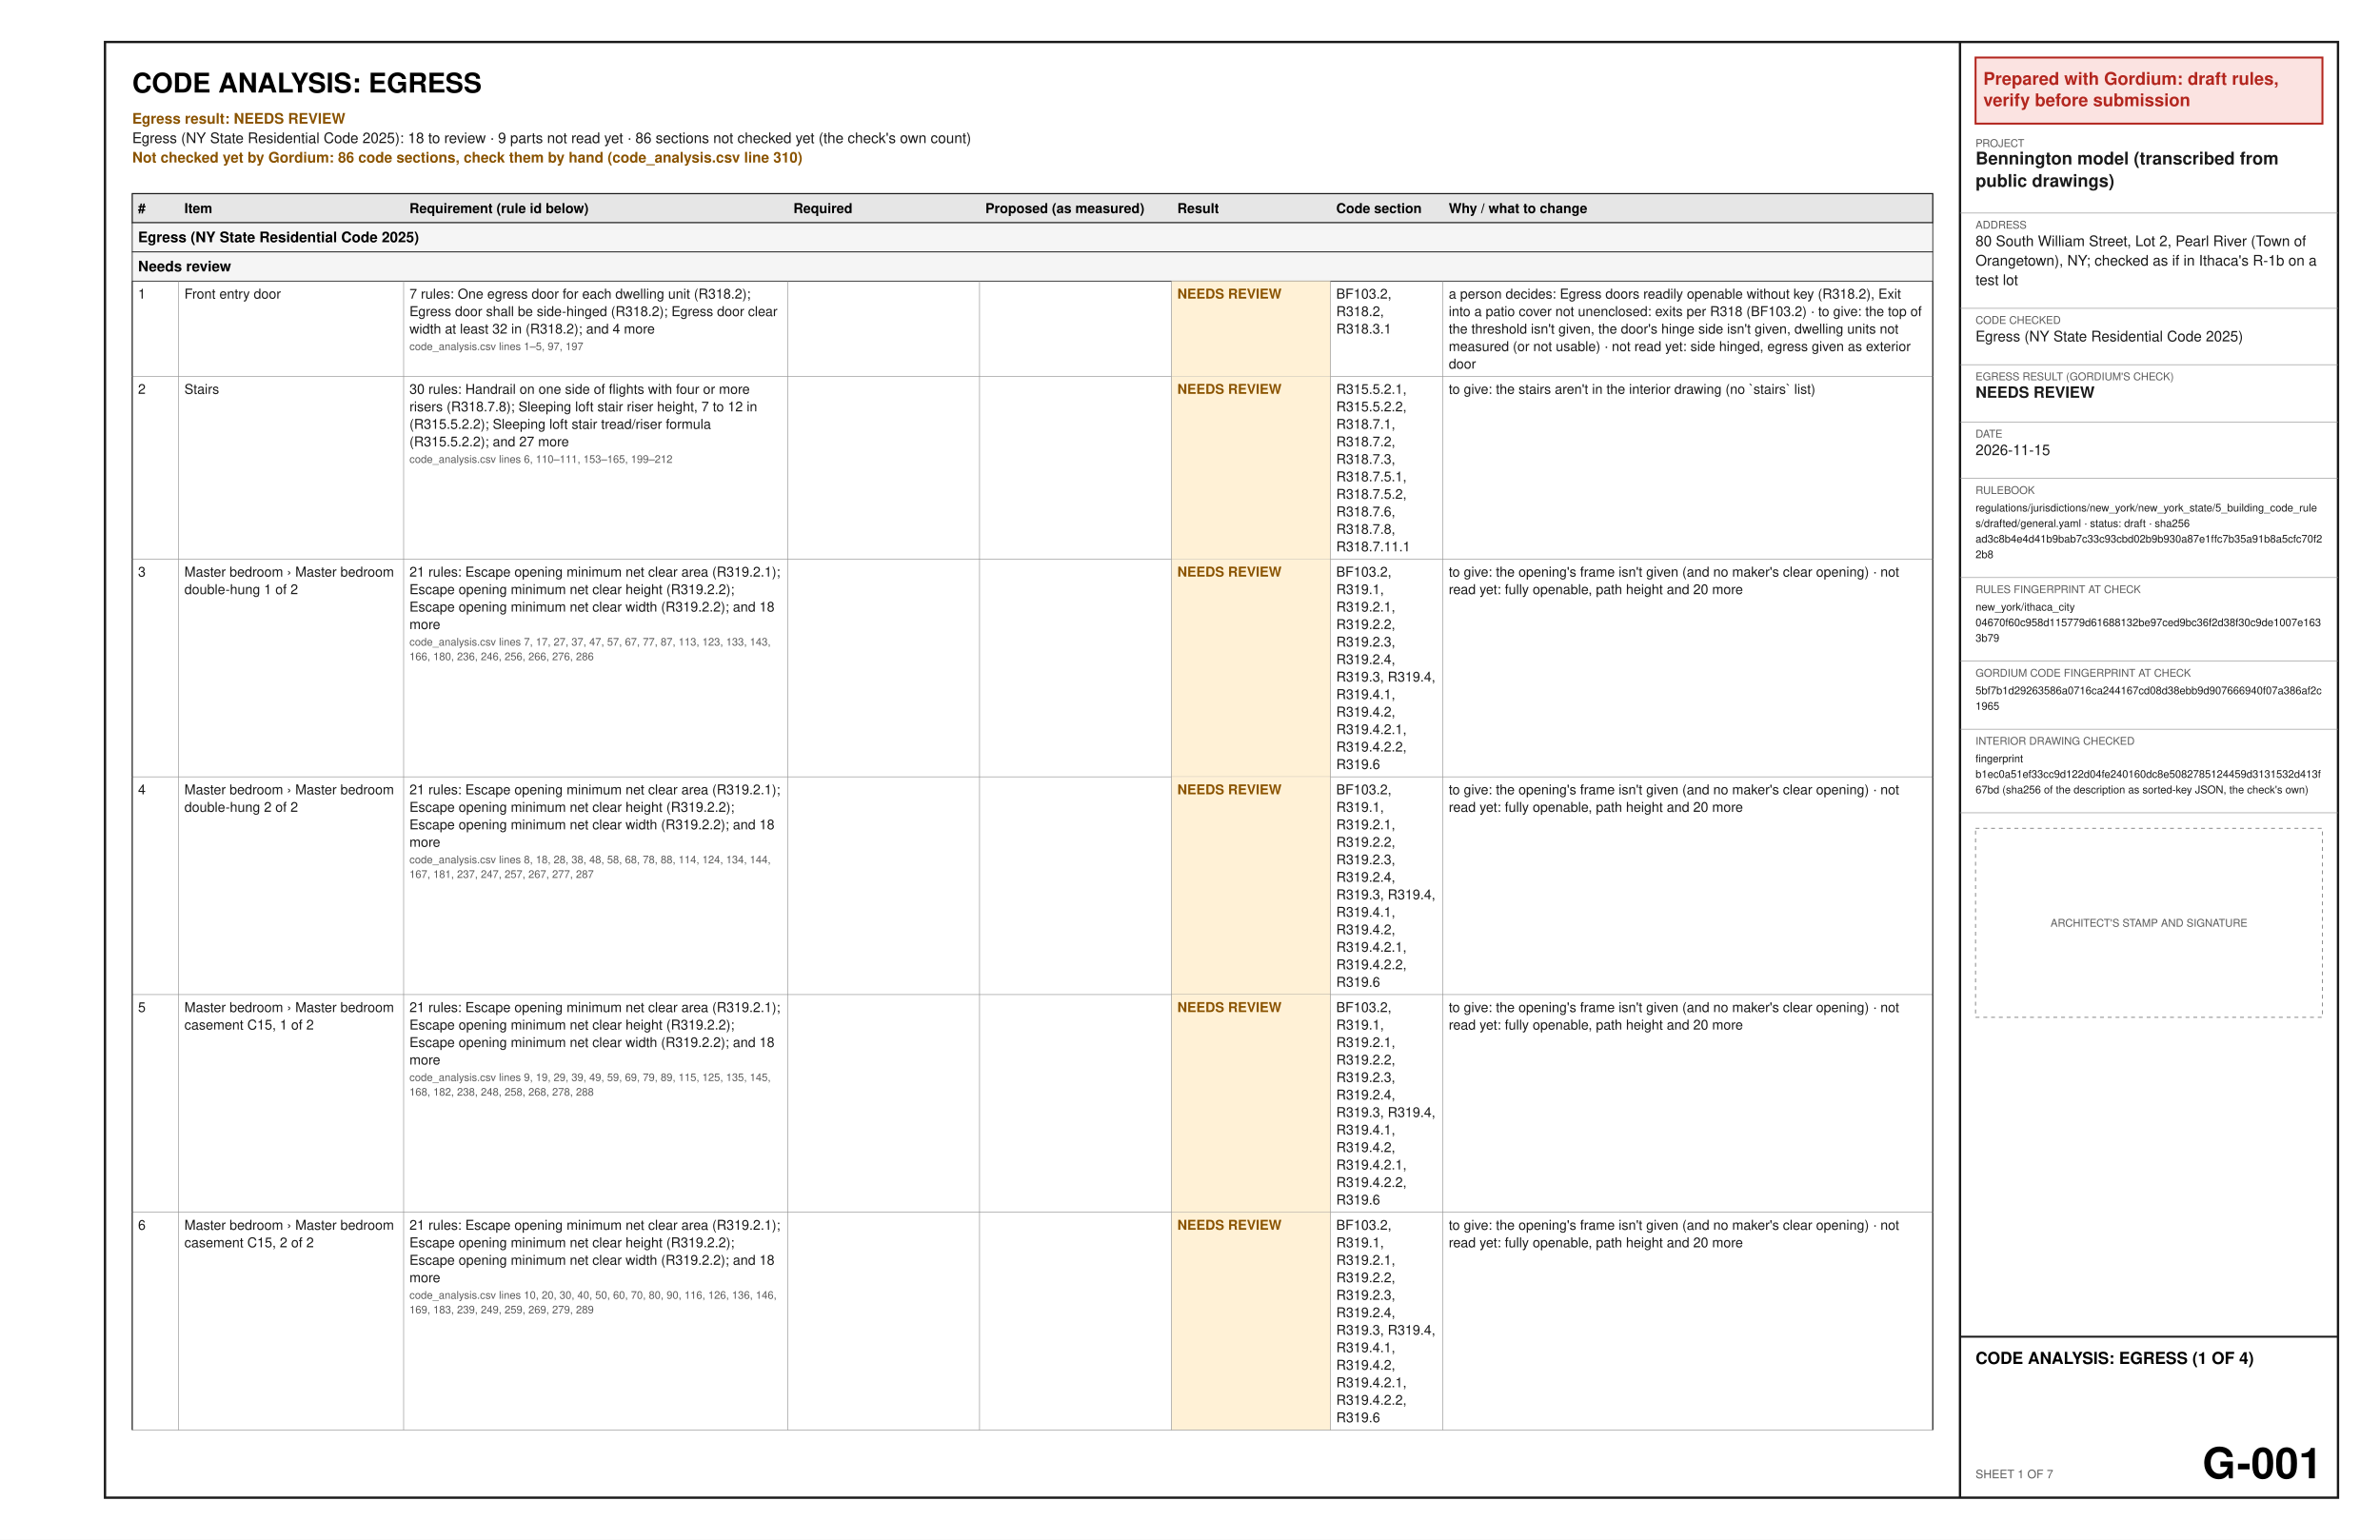
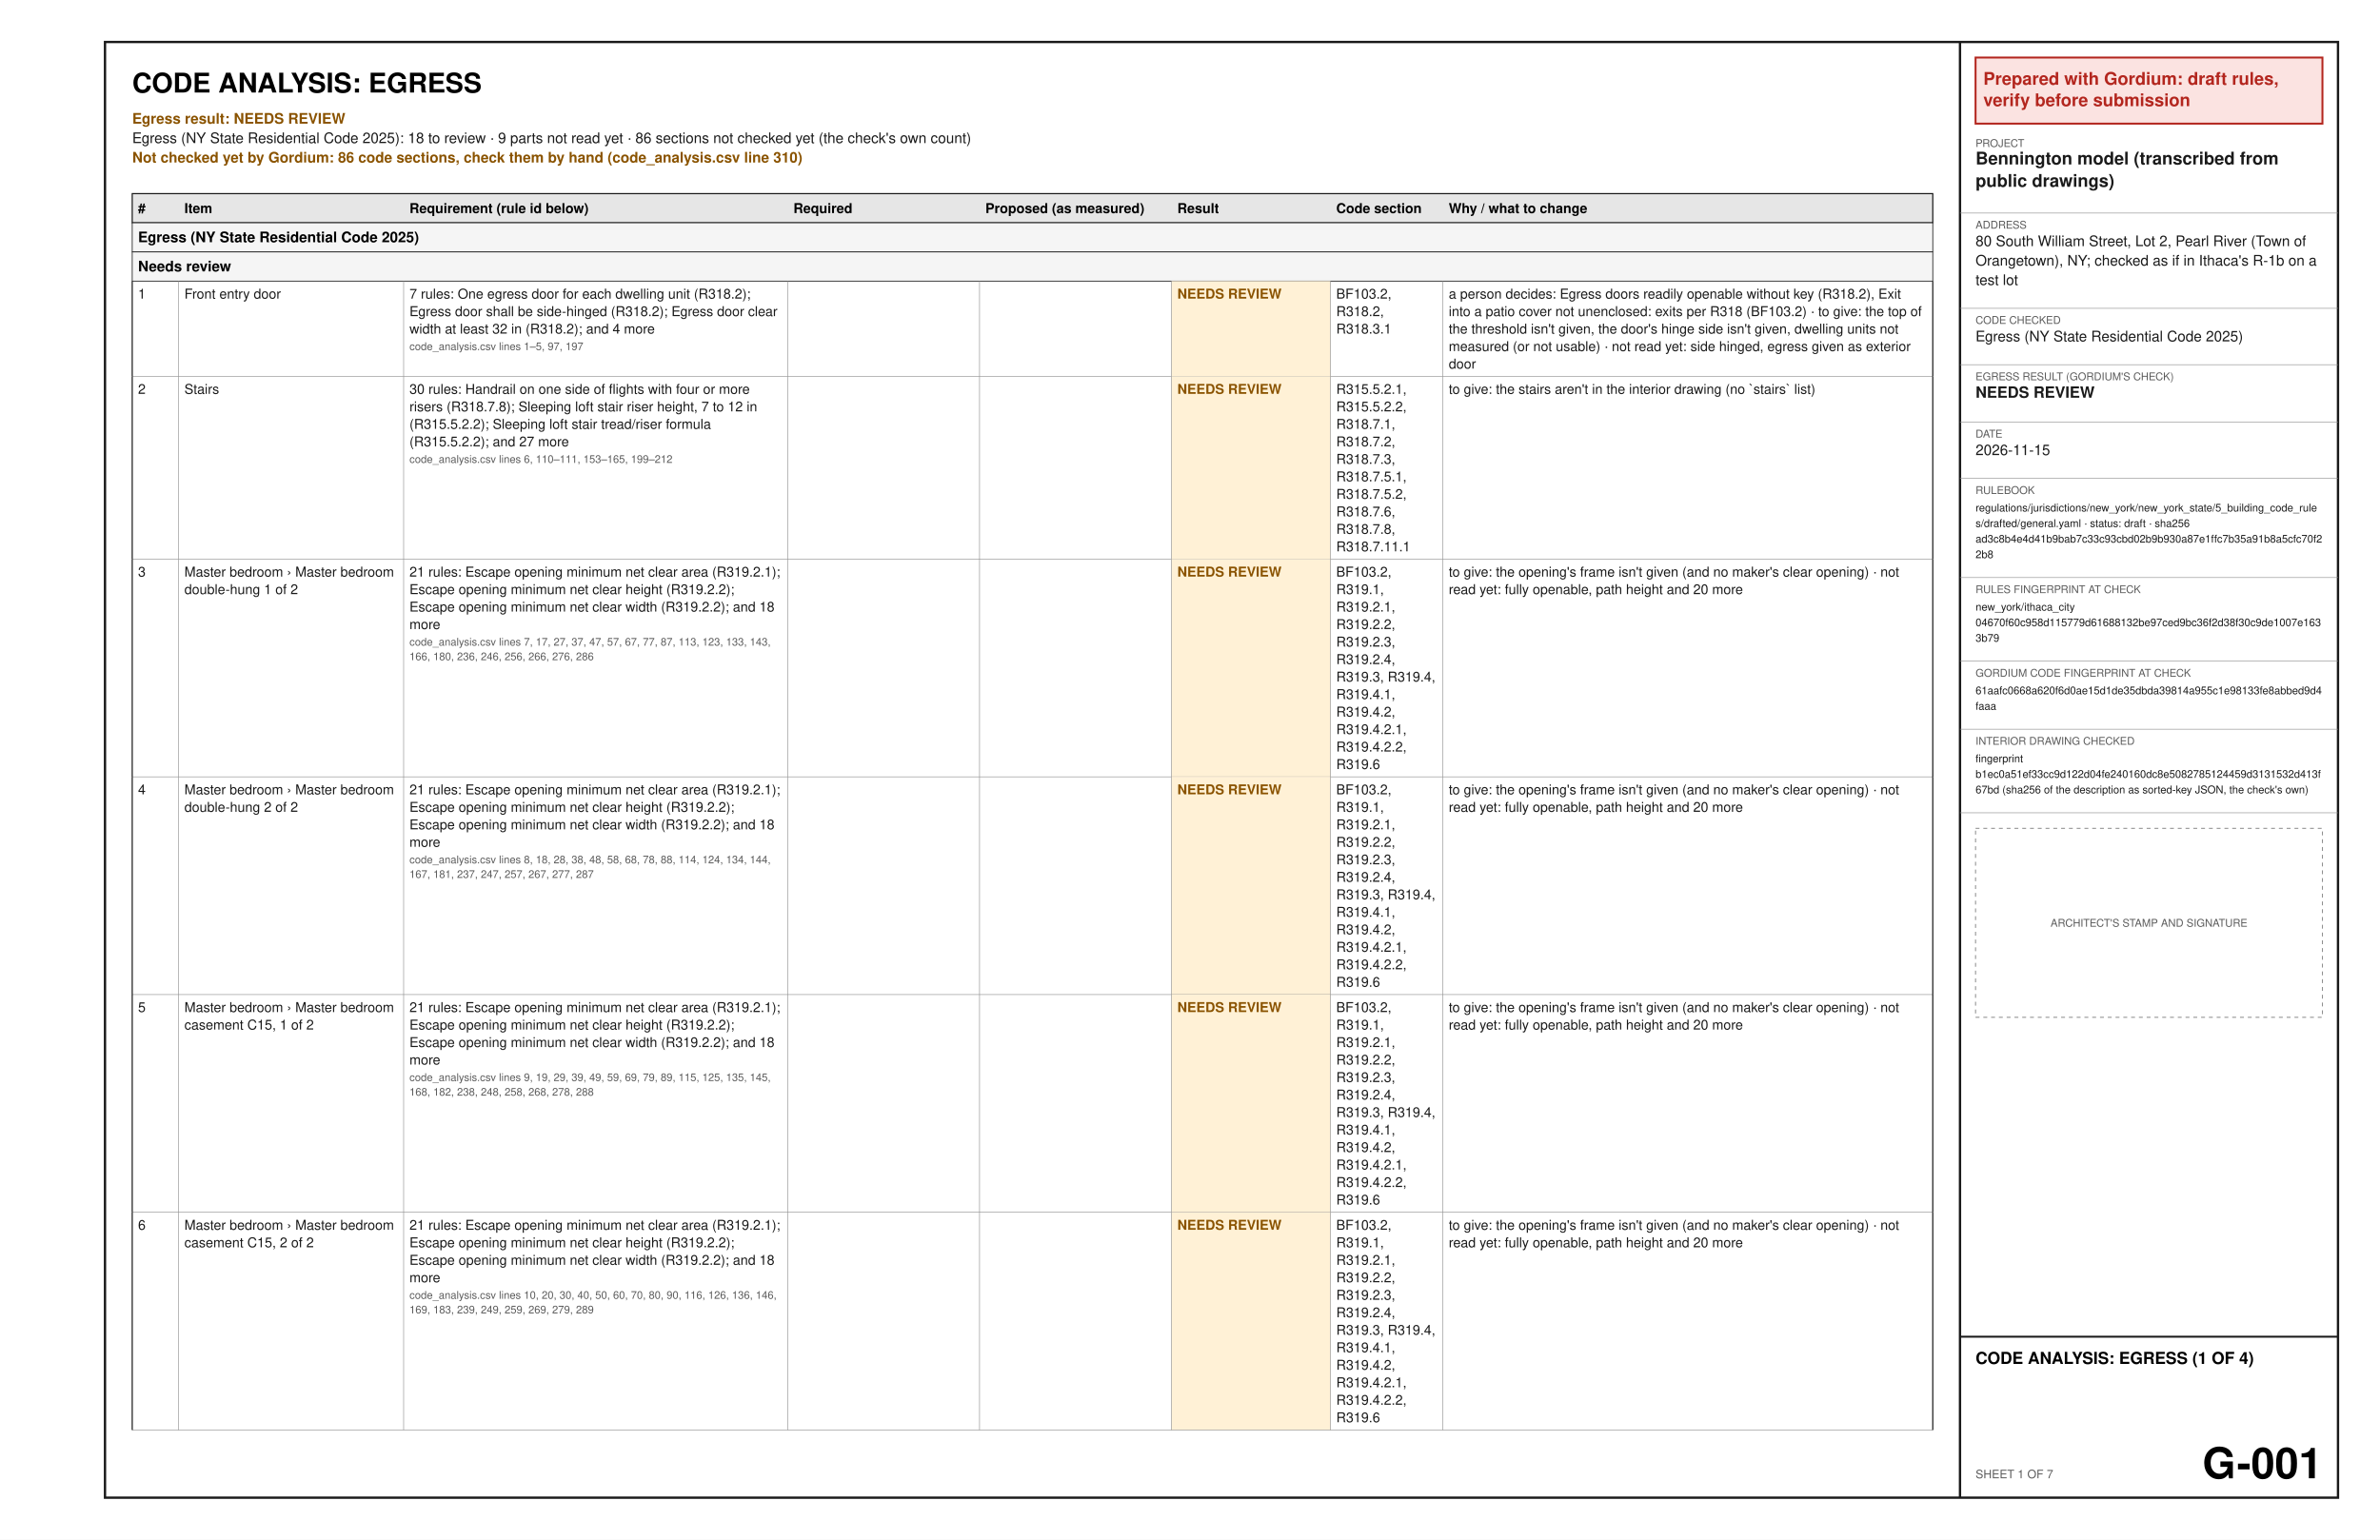
<svg xmlns="http://www.w3.org/2000/svg" width="17in" height="11in" viewBox="0 0 1224 792" font-family="Helvetica, Arial, sans-serif">
  <rect x="0" y="0" width="1224" height="792" fill="#ffffff" />
  <text x="68" y="47.6" font-size="14" font-weight="bold" text-anchor="start" fill="#000000" xml:space="preserve">CODE ANALYSIS: EGRESS</text>
  <text x="68" y="63.6" font-size="7.5" font-weight="bold" text-anchor="start" fill="#8a5300" xml:space="preserve">Egress result: NEEDS REVIEW</text>
  <text x="68" y="73.6" font-size="7.5" text-anchor="start" fill="#1a1a1a" xml:space="preserve">Egress (NY State Residential Code 2025): 18 to review · 9 parts not read yet · 86 sections not checked yet (the check's own count)</text>
  <text x="68" y="83.6" font-size="7.5" font-weight="bold" text-anchor="start" fill="#8a5300" xml:space="preserve">Not checked yet by Gordium: 86 code sections, check them by hand (code_analysis.csv line 310)</text>
  <polygon points="68,99.6 994,99.6 994,114.6 68,114.6" fill="#e6e6e6" stroke="#1a1a1a" stroke-width="0.6" />
  <text x="71" y="109.6" font-size="7" font-weight="bold" text-anchor="start" fill="#000000" xml:space="preserve">#</text>
  <text x="94.83" y="109.6" font-size="7" font-weight="bold" text-anchor="start" fill="#000000" xml:space="preserve">Item</text>
  <text x="210.58" y="109.6" font-size="7" font-weight="bold" text-anchor="start" fill="#000000" xml:space="preserve">Requirement (rule id below)</text>
  <text x="408.04" y="109.6" font-size="7" font-weight="bold" text-anchor="start" fill="#000000" xml:space="preserve">Required</text>
  <text x="506.76" y="109.6" font-size="7" font-weight="bold" text-anchor="start" fill="#000000" xml:space="preserve">Proposed (as measured)</text>
  <text x="605.49" y="109.6" font-size="7" font-weight="bold" text-anchor="start" fill="#000000" xml:space="preserve">Result</text>
  <text x="687.2" y="109.6" font-size="7" font-weight="bold" text-anchor="start" fill="#000000" xml:space="preserve">Code section</text>
  <text x="745.07" y="109.6" font-size="7" font-weight="bold" text-anchor="start" fill="#000000" xml:space="preserve">Why / what to change</text>
  <polygon points="68,114.6 994,114.6 994,129.6 68,129.6" fill="#f5f5f5" stroke="#1a1a1a" stroke-width="0.4" />
  <text x="71" y="124.6" font-size="7.5" font-weight="bold" text-anchor="start" fill="#000000" xml:space="preserve">Egress (NY State Residential Code 2025)</text>
  <polygon points="68,129.6 994,129.6 994,144.6 68,144.6" fill="#f5f5f5" stroke="#1a1a1a" stroke-width="0.4" />
  <text x="71" y="139.6" font-size="7.5" font-weight="bold" text-anchor="start" fill="#000000" xml:space="preserve">Needs review</text>
  <text x="71" y="153.6" font-size="7" text-anchor="start" fill="#1a1a1a" xml:space="preserve">1</text>
  <text x="94.83" y="153.6" font-size="7" text-anchor="start" fill="#1a1a1a" xml:space="preserve">Front entry door</text>
  <text x="210.58" y="153.6" font-size="7" text-anchor="start" fill="#1a1a1a" xml:space="preserve">7 rules: One egress door for each dwelling unit (R318.2);</text>
  <text x="210.58" y="162.6" font-size="7" text-anchor="start" fill="#1a1a1a" xml:space="preserve">Egress door shall be side-hinged (R318.2); Egress door clear</text>
  <text x="210.58" y="171.6" font-size="7" text-anchor="start" fill="#1a1a1a" xml:space="preserve">width at least 32 in (R318.2); and 4 more</text>
  <text x="210.58" y="180.1" font-size="5.5" text-anchor="start" fill="#5a5a5a" xml:space="preserve">code_analysis.csv lines 1–5, 97, 197</text>
  <text x="408.04" y="153.6" font-size="7" text-anchor="start" fill="#1a1a1a" xml:space="preserve" />
  <text x="506.76" y="153.6" font-size="7" text-anchor="start" fill="#1a1a1a" xml:space="preserve" />
  <polygon points="602.49,144.6 684.2,144.6 684.2,193.6 602.49,193.6" fill="#fff1d6" />
  <text x="605.49" y="153.6" font-size="7" font-weight="bold" text-anchor="start" fill="#8a5300" xml:space="preserve">NEEDS REVIEW</text>
  <text x="687.2" y="153.6" font-size="7" text-anchor="start" fill="#1a1a1a" xml:space="preserve">BF103.2,</text>
  <text x="687.2" y="162.6" font-size="7" text-anchor="start" fill="#1a1a1a" xml:space="preserve">R318.2,</text>
  <text x="687.2" y="171.6" font-size="7" text-anchor="start" fill="#1a1a1a" xml:space="preserve">R318.3.1</text>
  <text x="745.07" y="153.6" font-size="7" text-anchor="start" fill="#1a1a1a" xml:space="preserve">a person decides: Egress doors readily openable without key (R318.2), Exit</text>
  <text x="745.07" y="162.6" font-size="7" text-anchor="start" fill="#1a1a1a" xml:space="preserve">into a patio cover not unenclosed: exits per R318 (BF103.2) · to give: the top of</text>
  <text x="745.07" y="171.6" font-size="7" text-anchor="start" fill="#1a1a1a" xml:space="preserve">the threshold isn't given, the door's hinge side isn't given, dwelling units not</text>
  <text x="745.07" y="180.6" font-size="7" text-anchor="start" fill="#1a1a1a" xml:space="preserve">measured (or not usable) · not read yet: side hinged, egress given as exterior</text>
  <text x="745.07" y="189.6" font-size="7" text-anchor="start" fill="#1a1a1a" xml:space="preserve">door</text>
  <line x1="68" y1="193.6" x2="994" y2="193.6" stroke="#8c8c8c" stroke-width="0.3" />
  <line x1="91.83" y1="144.6" x2="91.83" y2="193.6" stroke="#8c8c8c" stroke-width="0.3" />
  <line x1="207.58" y1="144.6" x2="207.58" y2="193.6" stroke="#8c8c8c" stroke-width="0.3" />
  <line x1="405.04" y1="144.6" x2="405.04" y2="193.6" stroke="#8c8c8c" stroke-width="0.3" />
  <line x1="503.76" y1="144.6" x2="503.76" y2="193.6" stroke="#8c8c8c" stroke-width="0.3" />
  <line x1="602.49" y1="144.6" x2="602.49" y2="193.6" stroke="#8c8c8c" stroke-width="0.3" />
  <line x1="684.2" y1="144.6" x2="684.2" y2="193.6" stroke="#8c8c8c" stroke-width="0.3" />
  <line x1="742.07" y1="144.6" x2="742.07" y2="193.6" stroke="#8c8c8c" stroke-width="0.3" />
  <line x1="68" y1="144.6" x2="68" y2="193.6" stroke="#1a1a1a" stroke-width="0.6" />
  <line x1="994" y1="144.6" x2="994" y2="193.6" stroke="#1a1a1a" stroke-width="0.6" />
  <text x="71" y="202.6" font-size="7" text-anchor="start" fill="#1a1a1a" xml:space="preserve">2</text>
  <text x="94.83" y="202.6" font-size="7" text-anchor="start" fill="#1a1a1a" xml:space="preserve">Stairs</text>
  <text x="210.58" y="202.6" font-size="7" text-anchor="start" fill="#1a1a1a" xml:space="preserve">30 rules: Handrail on one side of flights with four or more</text>
  <text x="210.58" y="211.6" font-size="7" text-anchor="start" fill="#1a1a1a" xml:space="preserve">risers (R318.7.8); Sleeping loft stair riser height, 7 to 12 in</text>
  <text x="210.58" y="220.6" font-size="7" text-anchor="start" fill="#1a1a1a" xml:space="preserve">(R315.5.2.2); Sleeping loft stair tread/riser formula</text>
  <text x="210.58" y="229.6" font-size="7" text-anchor="start" fill="#1a1a1a" xml:space="preserve">(R315.5.2.2); and 27 more</text>
  <text x="210.58" y="238.1" font-size="5.5" text-anchor="start" fill="#5a5a5a" xml:space="preserve">code_analysis.csv lines 6, 110–111, 153–165, 199–212</text>
  <text x="408.04" y="202.6" font-size="7" text-anchor="start" fill="#1a1a1a" xml:space="preserve" />
  <text x="506.76" y="202.6" font-size="7" text-anchor="start" fill="#1a1a1a" xml:space="preserve" />
  <polygon points="602.49,193.6 684.2,193.6 684.2,287.6 602.49,287.6" fill="#fff1d6" />
  <text x="605.49" y="202.6" font-size="7" font-weight="bold" text-anchor="start" fill="#8a5300" xml:space="preserve">NEEDS REVIEW</text>
  <text x="687.2" y="202.6" font-size="7" text-anchor="start" fill="#1a1a1a" xml:space="preserve">R315.5.2.1,</text>
  <text x="687.2" y="211.6" font-size="7" text-anchor="start" fill="#1a1a1a" xml:space="preserve">R315.5.2.2,</text>
  <text x="687.2" y="220.6" font-size="7" text-anchor="start" fill="#1a1a1a" xml:space="preserve">R318.7.1,</text>
  <text x="687.2" y="229.6" font-size="7" text-anchor="start" fill="#1a1a1a" xml:space="preserve">R318.7.2,</text>
  <text x="687.2" y="238.6" font-size="7" text-anchor="start" fill="#1a1a1a" xml:space="preserve">R318.7.3,</text>
  <text x="687.2" y="247.6" font-size="7" text-anchor="start" fill="#1a1a1a" xml:space="preserve">R318.7.5.1,</text>
  <text x="687.2" y="256.6" font-size="7" text-anchor="start" fill="#1a1a1a" xml:space="preserve">R318.7.5.2,</text>
  <text x="687.2" y="265.6" font-size="7" text-anchor="start" fill="#1a1a1a" xml:space="preserve">R318.7.6,</text>
  <text x="687.2" y="274.6" font-size="7" text-anchor="start" fill="#1a1a1a" xml:space="preserve">R318.7.8,</text>
  <text x="687.2" y="283.6" font-size="7" text-anchor="start" fill="#1a1a1a" xml:space="preserve">R318.7.11.1</text>
  <text x="745.07" y="202.6" font-size="7" text-anchor="start" fill="#1a1a1a" xml:space="preserve">to give: the stairs aren't in the interior drawing (no `stairs` list)</text>
  <line x1="68" y1="287.6" x2="994" y2="287.6" stroke="#8c8c8c" stroke-width="0.3" />
  <line x1="91.83" y1="193.6" x2="91.83" y2="287.6" stroke="#8c8c8c" stroke-width="0.3" />
  <line x1="207.58" y1="193.6" x2="207.58" y2="287.6" stroke="#8c8c8c" stroke-width="0.3" />
  <line x1="405.04" y1="193.6" x2="405.04" y2="287.6" stroke="#8c8c8c" stroke-width="0.3" />
  <line x1="503.76" y1="193.6" x2="503.76" y2="287.6" stroke="#8c8c8c" stroke-width="0.3" />
  <line x1="602.49" y1="193.6" x2="602.49" y2="287.6" stroke="#8c8c8c" stroke-width="0.3" />
  <line x1="684.2" y1="193.6" x2="684.2" y2="287.6" stroke="#8c8c8c" stroke-width="0.3" />
  <line x1="742.07" y1="193.6" x2="742.07" y2="287.6" stroke="#8c8c8c" stroke-width="0.3" />
  <line x1="68" y1="193.6" x2="68" y2="287.6" stroke="#1a1a1a" stroke-width="0.6" />
  <line x1="994" y1="193.6" x2="994" y2="287.6" stroke="#1a1a1a" stroke-width="0.6" />
  <text x="71" y="296.6" font-size="7" text-anchor="start" fill="#1a1a1a" xml:space="preserve">3</text>
  <text x="94.83" y="296.6" font-size="7" text-anchor="start" fill="#1a1a1a" xml:space="preserve">Master bedroom › Master bedroom</text>
  <text x="94.83" y="305.6" font-size="7" text-anchor="start" fill="#1a1a1a" xml:space="preserve">double-hung 1 of 2</text>
  <text x="210.58" y="296.6" font-size="7" text-anchor="start" fill="#1a1a1a" xml:space="preserve">21 rules: Escape opening minimum net clear area (R319.2.1);</text>
  <text x="210.58" y="305.6" font-size="7" text-anchor="start" fill="#1a1a1a" xml:space="preserve">Escape opening minimum net clear height (R319.2.2);</text>
  <text x="210.58" y="314.6" font-size="7" text-anchor="start" fill="#1a1a1a" xml:space="preserve">Escape opening minimum net clear width (R319.2.2); and 18</text>
  <text x="210.58" y="323.6" font-size="7" text-anchor="start" fill="#1a1a1a" xml:space="preserve">more</text>
  <text x="210.58" y="332.1" font-size="5.5" text-anchor="start" fill="#5a5a5a" xml:space="preserve">code_analysis.csv lines 7, 17, 27, 37, 47, 57, 67, 77, 87, 113, 123, 133, 143,</text>
  <text x="210.58" y="339.6" font-size="5.5" text-anchor="start" fill="#5a5a5a" xml:space="preserve">166, 180, 236, 246, 256, 266, 276, 286</text>
  <text x="408.04" y="296.6" font-size="7" text-anchor="start" fill="#1a1a1a" xml:space="preserve" />
  <text x="506.76" y="296.6" font-size="7" text-anchor="start" fill="#1a1a1a" xml:space="preserve" />
  <polygon points="602.49,287.6 684.2,287.6 684.2,399.6 602.49,399.6" fill="#fff1d6" />
  <text x="605.49" y="296.6" font-size="7" font-weight="bold" text-anchor="start" fill="#8a5300" xml:space="preserve">NEEDS REVIEW</text>
  <text x="687.2" y="296.6" font-size="7" text-anchor="start" fill="#1a1a1a" xml:space="preserve">BF103.2,</text>
  <text x="687.2" y="305.6" font-size="7" text-anchor="start" fill="#1a1a1a" xml:space="preserve">R319.1,</text>
  <text x="687.2" y="314.6" font-size="7" text-anchor="start" fill="#1a1a1a" xml:space="preserve">R319.2.1,</text>
  <text x="687.2" y="323.6" font-size="7" text-anchor="start" fill="#1a1a1a" xml:space="preserve">R319.2.2,</text>
  <text x="687.2" y="332.6" font-size="7" text-anchor="start" fill="#1a1a1a" xml:space="preserve">R319.2.3,</text>
  <text x="687.2" y="341.6" font-size="7" text-anchor="start" fill="#1a1a1a" xml:space="preserve">R319.2.4,</text>
  <text x="687.2" y="350.6" font-size="7" text-anchor="start" fill="#1a1a1a" xml:space="preserve">R319.3, R319.4,</text>
  <text x="687.2" y="359.6" font-size="7" text-anchor="start" fill="#1a1a1a" xml:space="preserve">R319.4.1,</text>
  <text x="687.2" y="368.6" font-size="7" text-anchor="start" fill="#1a1a1a" xml:space="preserve">R319.4.2,</text>
  <text x="687.2" y="377.6" font-size="7" text-anchor="start" fill="#1a1a1a" xml:space="preserve">R319.4.2.1,</text>
  <text x="687.2" y="386.6" font-size="7" text-anchor="start" fill="#1a1a1a" xml:space="preserve">R319.4.2.2,</text>
  <text x="687.2" y="395.6" font-size="7" text-anchor="start" fill="#1a1a1a" xml:space="preserve">R319.6</text>
  <text x="745.07" y="296.6" font-size="7" text-anchor="start" fill="#1a1a1a" xml:space="preserve">to give: the opening's frame isn't given (and no maker's clear opening) · not</text>
  <text x="745.07" y="305.6" font-size="7" text-anchor="start" fill="#1a1a1a" xml:space="preserve">read yet: fully openable, path height and 20 more</text>
  <line x1="68" y1="399.6" x2="994" y2="399.6" stroke="#8c8c8c" stroke-width="0.3" />
  <line x1="91.83" y1="287.6" x2="91.83" y2="399.6" stroke="#8c8c8c" stroke-width="0.3" />
  <line x1="207.58" y1="287.6" x2="207.58" y2="399.6" stroke="#8c8c8c" stroke-width="0.3" />
  <line x1="405.04" y1="287.6" x2="405.04" y2="399.6" stroke="#8c8c8c" stroke-width="0.3" />
  <line x1="503.76" y1="287.6" x2="503.76" y2="399.6" stroke="#8c8c8c" stroke-width="0.3" />
  <line x1="602.49" y1="287.6" x2="602.49" y2="399.6" stroke="#8c8c8c" stroke-width="0.3" />
  <line x1="684.2" y1="287.6" x2="684.2" y2="399.6" stroke="#8c8c8c" stroke-width="0.3" />
  <line x1="742.07" y1="287.6" x2="742.07" y2="399.6" stroke="#8c8c8c" stroke-width="0.3" />
  <line x1="68" y1="287.6" x2="68" y2="399.6" stroke="#1a1a1a" stroke-width="0.6" />
  <line x1="994" y1="287.6" x2="994" y2="399.6" stroke="#1a1a1a" stroke-width="0.6" />
  <text x="71" y="408.6" font-size="7" text-anchor="start" fill="#1a1a1a" xml:space="preserve">4</text>
  <text x="94.83" y="408.6" font-size="7" text-anchor="start" fill="#1a1a1a" xml:space="preserve">Master bedroom › Master bedroom</text>
  <text x="94.83" y="417.6" font-size="7" text-anchor="start" fill="#1a1a1a" xml:space="preserve">double-hung 2 of 2</text>
  <text x="210.58" y="408.6" font-size="7" text-anchor="start" fill="#1a1a1a" xml:space="preserve">21 rules: Escape opening minimum net clear area (R319.2.1);</text>
  <text x="210.58" y="417.6" font-size="7" text-anchor="start" fill="#1a1a1a" xml:space="preserve">Escape opening minimum net clear height (R319.2.2);</text>
  <text x="210.58" y="426.6" font-size="7" text-anchor="start" fill="#1a1a1a" xml:space="preserve">Escape opening minimum net clear width (R319.2.2); and 18</text>
  <text x="210.58" y="435.6" font-size="7" text-anchor="start" fill="#1a1a1a" xml:space="preserve">more</text>
  <text x="210.58" y="444.1" font-size="5.5" text-anchor="start" fill="#5a5a5a" xml:space="preserve">code_analysis.csv lines 8, 18, 28, 38, 48, 58, 68, 78, 88, 114, 124, 134, 144,</text>
  <text x="210.58" y="451.6" font-size="5.5" text-anchor="start" fill="#5a5a5a" xml:space="preserve">167, 181, 237, 247, 257, 267, 277, 287</text>
  <text x="408.04" y="408.6" font-size="7" text-anchor="start" fill="#1a1a1a" xml:space="preserve" />
  <text x="506.76" y="408.6" font-size="7" text-anchor="start" fill="#1a1a1a" xml:space="preserve" />
  <polygon points="602.49,399.6 684.2,399.6 684.2,511.6 602.49,511.6" fill="#fff1d6" />
  <text x="605.49" y="408.6" font-size="7" font-weight="bold" text-anchor="start" fill="#8a5300" xml:space="preserve">NEEDS REVIEW</text>
  <text x="687.2" y="408.6" font-size="7" text-anchor="start" fill="#1a1a1a" xml:space="preserve">BF103.2,</text>
  <text x="687.2" y="417.6" font-size="7" text-anchor="start" fill="#1a1a1a" xml:space="preserve">R319.1,</text>
  <text x="687.2" y="426.6" font-size="7" text-anchor="start" fill="#1a1a1a" xml:space="preserve">R319.2.1,</text>
  <text x="687.2" y="435.6" font-size="7" text-anchor="start" fill="#1a1a1a" xml:space="preserve">R319.2.2,</text>
  <text x="687.2" y="444.6" font-size="7" text-anchor="start" fill="#1a1a1a" xml:space="preserve">R319.2.3,</text>
  <text x="687.2" y="453.6" font-size="7" text-anchor="start" fill="#1a1a1a" xml:space="preserve">R319.2.4,</text>
  <text x="687.2" y="462.6" font-size="7" text-anchor="start" fill="#1a1a1a" xml:space="preserve">R319.3, R319.4,</text>
  <text x="687.2" y="471.6" font-size="7" text-anchor="start" fill="#1a1a1a" xml:space="preserve">R319.4.1,</text>
  <text x="687.2" y="480.6" font-size="7" text-anchor="start" fill="#1a1a1a" xml:space="preserve">R319.4.2,</text>
  <text x="687.2" y="489.6" font-size="7" text-anchor="start" fill="#1a1a1a" xml:space="preserve">R319.4.2.1,</text>
  <text x="687.2" y="498.6" font-size="7" text-anchor="start" fill="#1a1a1a" xml:space="preserve">R319.4.2.2,</text>
  <text x="687.2" y="507.6" font-size="7" text-anchor="start" fill="#1a1a1a" xml:space="preserve">R319.6</text>
  <text x="745.07" y="408.6" font-size="7" text-anchor="start" fill="#1a1a1a" xml:space="preserve">to give: the opening's frame isn't given (and no maker's clear opening) · not</text>
  <text x="745.07" y="417.6" font-size="7" text-anchor="start" fill="#1a1a1a" xml:space="preserve">read yet: fully openable, path height and 20 more</text>
  <line x1="68" y1="511.6" x2="994" y2="511.6" stroke="#8c8c8c" stroke-width="0.3" />
  <line x1="91.83" y1="399.6" x2="91.83" y2="511.6" stroke="#8c8c8c" stroke-width="0.3" />
  <line x1="207.58" y1="399.6" x2="207.58" y2="511.6" stroke="#8c8c8c" stroke-width="0.3" />
  <line x1="405.04" y1="399.6" x2="405.04" y2="511.6" stroke="#8c8c8c" stroke-width="0.3" />
  <line x1="503.76" y1="399.6" x2="503.76" y2="511.6" stroke="#8c8c8c" stroke-width="0.3" />
  <line x1="602.49" y1="399.6" x2="602.49" y2="511.6" stroke="#8c8c8c" stroke-width="0.3" />
  <line x1="684.2" y1="399.6" x2="684.2" y2="511.6" stroke="#8c8c8c" stroke-width="0.3" />
  <line x1="742.07" y1="399.6" x2="742.07" y2="511.6" stroke="#8c8c8c" stroke-width="0.3" />
  <line x1="68" y1="399.6" x2="68" y2="511.6" stroke="#1a1a1a" stroke-width="0.6" />
  <line x1="994" y1="399.6" x2="994" y2="511.6" stroke="#1a1a1a" stroke-width="0.6" />
  <text x="71" y="520.6" font-size="7" text-anchor="start" fill="#1a1a1a" xml:space="preserve">5</text>
  <text x="94.83" y="520.6" font-size="7" text-anchor="start" fill="#1a1a1a" xml:space="preserve">Master bedroom › Master bedroom</text>
  <text x="94.83" y="529.6" font-size="7" text-anchor="start" fill="#1a1a1a" xml:space="preserve">casement C15, 1 of 2</text>
  <text x="210.58" y="520.6" font-size="7" text-anchor="start" fill="#1a1a1a" xml:space="preserve">21 rules: Escape opening minimum net clear area (R319.2.1);</text>
  <text x="210.58" y="529.6" font-size="7" text-anchor="start" fill="#1a1a1a" xml:space="preserve">Escape opening minimum net clear height (R319.2.2);</text>
  <text x="210.58" y="538.6" font-size="7" text-anchor="start" fill="#1a1a1a" xml:space="preserve">Escape opening minimum net clear width (R319.2.2); and 18</text>
  <text x="210.58" y="547.6" font-size="7" text-anchor="start" fill="#1a1a1a" xml:space="preserve">more</text>
  <text x="210.58" y="556.1" font-size="5.5" text-anchor="start" fill="#5a5a5a" xml:space="preserve">code_analysis.csv lines 9, 19, 29, 39, 49, 59, 69, 79, 89, 115, 125, 135, 145,</text>
  <text x="210.58" y="563.6" font-size="5.5" text-anchor="start" fill="#5a5a5a" xml:space="preserve">168, 182, 238, 248, 258, 268, 278, 288</text>
  <text x="408.04" y="520.6" font-size="7" text-anchor="start" fill="#1a1a1a" xml:space="preserve" />
  <text x="506.76" y="520.6" font-size="7" text-anchor="start" fill="#1a1a1a" xml:space="preserve" />
  <polygon points="602.49,511.6 684.2,511.6 684.2,623.6 602.49,623.6" fill="#fff1d6" />
  <text x="605.49" y="520.6" font-size="7" font-weight="bold" text-anchor="start" fill="#8a5300" xml:space="preserve">NEEDS REVIEW</text>
  <text x="687.2" y="520.6" font-size="7" text-anchor="start" fill="#1a1a1a" xml:space="preserve">BF103.2,</text>
  <text x="687.2" y="529.6" font-size="7" text-anchor="start" fill="#1a1a1a" xml:space="preserve">R319.1,</text>
  <text x="687.2" y="538.6" font-size="7" text-anchor="start" fill="#1a1a1a" xml:space="preserve">R319.2.1,</text>
  <text x="687.2" y="547.6" font-size="7" text-anchor="start" fill="#1a1a1a" xml:space="preserve">R319.2.2,</text>
  <text x="687.2" y="556.6" font-size="7" text-anchor="start" fill="#1a1a1a" xml:space="preserve">R319.2.3,</text>
  <text x="687.2" y="565.6" font-size="7" text-anchor="start" fill="#1a1a1a" xml:space="preserve">R319.2.4,</text>
  <text x="687.2" y="574.6" font-size="7" text-anchor="start" fill="#1a1a1a" xml:space="preserve">R319.3, R319.4,</text>
  <text x="687.2" y="583.6" font-size="7" text-anchor="start" fill="#1a1a1a" xml:space="preserve">R319.4.1,</text>
  <text x="687.2" y="592.6" font-size="7" text-anchor="start" fill="#1a1a1a" xml:space="preserve">R319.4.2,</text>
  <text x="687.2" y="601.6" font-size="7" text-anchor="start" fill="#1a1a1a" xml:space="preserve">R319.4.2.1,</text>
  <text x="687.2" y="610.6" font-size="7" text-anchor="start" fill="#1a1a1a" xml:space="preserve">R319.4.2.2,</text>
  <text x="687.2" y="619.6" font-size="7" text-anchor="start" fill="#1a1a1a" xml:space="preserve">R319.6</text>
  <text x="745.07" y="520.6" font-size="7" text-anchor="start" fill="#1a1a1a" xml:space="preserve">to give: the opening's frame isn't given (and no maker's clear opening) · not</text>
  <text x="745.07" y="529.6" font-size="7" text-anchor="start" fill="#1a1a1a" xml:space="preserve">read yet: fully openable, path height and 20 more</text>
  <line x1="68" y1="623.6" x2="994" y2="623.6" stroke="#8c8c8c" stroke-width="0.3" />
  <line x1="91.83" y1="511.6" x2="91.83" y2="623.6" stroke="#8c8c8c" stroke-width="0.3" />
  <line x1="207.58" y1="511.6" x2="207.58" y2="623.6" stroke="#8c8c8c" stroke-width="0.3" />
  <line x1="405.04" y1="511.6" x2="405.04" y2="623.6" stroke="#8c8c8c" stroke-width="0.3" />
  <line x1="503.76" y1="511.6" x2="503.76" y2="623.6" stroke="#8c8c8c" stroke-width="0.3" />
  <line x1="602.49" y1="511.6" x2="602.49" y2="623.6" stroke="#8c8c8c" stroke-width="0.3" />
  <line x1="684.2" y1="511.6" x2="684.2" y2="623.6" stroke="#8c8c8c" stroke-width="0.3" />
  <line x1="742.07" y1="511.6" x2="742.07" y2="623.6" stroke="#8c8c8c" stroke-width="0.3" />
  <line x1="68" y1="511.6" x2="68" y2="623.6" stroke="#1a1a1a" stroke-width="0.6" />
  <line x1="994" y1="511.6" x2="994" y2="623.6" stroke="#1a1a1a" stroke-width="0.6" />
  <text x="71" y="632.6" font-size="7" text-anchor="start" fill="#1a1a1a" xml:space="preserve">6</text>
  <text x="94.83" y="632.6" font-size="7" text-anchor="start" fill="#1a1a1a" xml:space="preserve">Master bedroom › Master bedroom</text>
  <text x="94.83" y="641.6" font-size="7" text-anchor="start" fill="#1a1a1a" xml:space="preserve">casement C15, 2 of 2</text>
  <text x="210.58" y="632.6" font-size="7" text-anchor="start" fill="#1a1a1a" xml:space="preserve">21 rules: Escape opening minimum net clear area (R319.2.1);</text>
  <text x="210.58" y="641.6" font-size="7" text-anchor="start" fill="#1a1a1a" xml:space="preserve">Escape opening minimum net clear height (R319.2.2);</text>
  <text x="210.58" y="650.6" font-size="7" text-anchor="start" fill="#1a1a1a" xml:space="preserve">Escape opening minimum net clear width (R319.2.2); and 18</text>
  <text x="210.58" y="659.6" font-size="7" text-anchor="start" fill="#1a1a1a" xml:space="preserve">more</text>
  <text x="210.58" y="668.1" font-size="5.5" text-anchor="start" fill="#5a5a5a" xml:space="preserve">code_analysis.csv lines 10, 20, 30, 40, 50, 60, 70, 80, 90, 116, 126, 136, 146,</text>
  <text x="210.58" y="675.6" font-size="5.5" text-anchor="start" fill="#5a5a5a" xml:space="preserve">169, 183, 239, 249, 259, 269, 279, 289</text>
  <text x="408.04" y="632.6" font-size="7" text-anchor="start" fill="#1a1a1a" xml:space="preserve" />
  <text x="506.76" y="632.6" font-size="7" text-anchor="start" fill="#1a1a1a" xml:space="preserve" />
  <polygon points="602.49,623.6 684.2,623.6 684.2,735.6 602.49,735.6" fill="#fff1d6" />
  <text x="605.49" y="632.6" font-size="7" font-weight="bold" text-anchor="start" fill="#8a5300" xml:space="preserve">NEEDS REVIEW</text>
  <text x="687.2" y="632.6" font-size="7" text-anchor="start" fill="#1a1a1a" xml:space="preserve">BF103.2,</text>
  <text x="687.2" y="641.6" font-size="7" text-anchor="start" fill="#1a1a1a" xml:space="preserve">R319.1,</text>
  <text x="687.2" y="650.6" font-size="7" text-anchor="start" fill="#1a1a1a" xml:space="preserve">R319.2.1,</text>
  <text x="687.2" y="659.6" font-size="7" text-anchor="start" fill="#1a1a1a" xml:space="preserve">R319.2.2,</text>
  <text x="687.2" y="668.6" font-size="7" text-anchor="start" fill="#1a1a1a" xml:space="preserve">R319.2.3,</text>
  <text x="687.2" y="677.6" font-size="7" text-anchor="start" fill="#1a1a1a" xml:space="preserve">R319.2.4,</text>
  <text x="687.2" y="686.6" font-size="7" text-anchor="start" fill="#1a1a1a" xml:space="preserve">R319.3, R319.4,</text>
  <text x="687.2" y="695.6" font-size="7" text-anchor="start" fill="#1a1a1a" xml:space="preserve">R319.4.1,</text>
  <text x="687.2" y="704.6" font-size="7" text-anchor="start" fill="#1a1a1a" xml:space="preserve">R319.4.2,</text>
  <text x="687.2" y="713.6" font-size="7" text-anchor="start" fill="#1a1a1a" xml:space="preserve">R319.4.2.1,</text>
  <text x="687.2" y="722.6" font-size="7" text-anchor="start" fill="#1a1a1a" xml:space="preserve">R319.4.2.2,</text>
  <text x="687.2" y="731.6" font-size="7" text-anchor="start" fill="#1a1a1a" xml:space="preserve">R319.6</text>
  <text x="745.07" y="632.6" font-size="7" text-anchor="start" fill="#1a1a1a" xml:space="preserve">to give: the opening's frame isn't given (and no maker's clear opening) · not</text>
  <text x="745.07" y="641.6" font-size="7" text-anchor="start" fill="#1a1a1a" xml:space="preserve">read yet: fully openable, path height and 20 more</text>
  <line x1="68" y1="735.6" x2="994" y2="735.6" stroke="#8c8c8c" stroke-width="0.3" />
  <line x1="91.83" y1="623.6" x2="91.83" y2="735.6" stroke="#8c8c8c" stroke-width="0.3" />
  <line x1="207.58" y1="623.6" x2="207.58" y2="735.6" stroke="#8c8c8c" stroke-width="0.3" />
  <line x1="405.04" y1="623.6" x2="405.04" y2="735.6" stroke="#8c8c8c" stroke-width="0.3" />
  <line x1="503.76" y1="623.6" x2="503.76" y2="735.6" stroke="#8c8c8c" stroke-width="0.3" />
  <line x1="602.49" y1="623.6" x2="602.49" y2="735.6" stroke="#8c8c8c" stroke-width="0.3" />
  <line x1="684.2" y1="623.6" x2="684.2" y2="735.6" stroke="#8c8c8c" stroke-width="0.3" />
  <line x1="742.07" y1="623.6" x2="742.07" y2="735.6" stroke="#8c8c8c" stroke-width="0.3" />
  <line x1="68" y1="623.6" x2="68" y2="735.6" stroke="#1a1a1a" stroke-width="0.6" />
  <line x1="994" y1="623.6" x2="994" y2="735.6" stroke="#1a1a1a" stroke-width="0.6" />
  <polygon points="54,21.6 1202.4,21.6 1202.4,770.4 54,770.4" fill="none" stroke="#1a1a1a" stroke-width="1.2" />
  <line x1="1008" y1="21.6" x2="1008" y2="770.4" stroke="#1a1a1a" stroke-width="1.2" />
  <polygon points="1016,29.6 1194.4,29.6 1194.4,63.6 1016,63.6" fill="#fbe3e1" stroke="#b3261e" stroke-width="1" />
  <text x="1020" y="43.6" font-size="9" font-weight="bold" text-anchor="start" fill="#b3261e" xml:space="preserve">Prepared with Gordium: draft rules,</text>
  <text x="1020" y="54.6" font-size="9" font-weight="bold" text-anchor="start" fill="#b3261e" xml:space="preserve">verify before submission</text>
  <text x="1016" y="75.6" font-size="5.5" text-anchor="start" fill="#5a5a5a" xml:space="preserve">PROJECT</text>
  <text x="1016" y="84.6" font-size="9" font-weight="bold" text-anchor="start" fill="#1a1a1a" xml:space="preserve">Bennington model (transcribed from</text>
  <text x="1016" y="96.1" font-size="9" font-weight="bold" text-anchor="start" fill="#1a1a1a" xml:space="preserve">public drawings)</text>
  <line x1="1008" y1="109.6" x2="1202.4" y2="109.6" stroke="#8c8c8c" stroke-width="0.3" />
  <text x="1016" y="117.6" font-size="5.5" text-anchor="start" fill="#5a5a5a" xml:space="preserve">ADDRESS</text>
  <text x="1016" y="126.6" font-size="7.5" text-anchor="start" fill="#1a1a1a" xml:space="preserve">80 South William Street, Lot 2, Pearl River (Town of</text>
  <text x="1016" y="136.6" font-size="7.5" text-anchor="start" fill="#1a1a1a" xml:space="preserve">Orangetown), NY; checked as if in Ithaca's R-1b on a</text>
  <text x="1016" y="146.6" font-size="7.5" text-anchor="start" fill="#1a1a1a" xml:space="preserve">test lot</text>
  <line x1="1008" y1="158.6" x2="1202.4" y2="158.6" stroke="#8c8c8c" stroke-width="0.3" />
  <text x="1016" y="166.6" font-size="5.5" text-anchor="start" fill="#5a5a5a" xml:space="preserve">CODE CHECKED</text>
  <text x="1016" y="175.6" font-size="7.5" text-anchor="start" fill="#1a1a1a" xml:space="preserve">Egress (NY State Residential Code 2025)</text>
  <line x1="1008" y1="187.6" x2="1202.4" y2="187.6" stroke="#8c8c8c" stroke-width="0.3" />
  <text x="1016" y="195.6" font-size="5.5" text-anchor="start" fill="#5a5a5a" xml:space="preserve">EGRESS RESULT (GORDIUM'S CHECK)</text>
  <text x="1016" y="204.6" font-size="8" font-weight="bold" text-anchor="start" fill="#1a1a1a" xml:space="preserve">NEEDS REVIEW</text>
  <line x1="1008" y1="217.1" x2="1202.4" y2="217.1" stroke="#8c8c8c" stroke-width="0.3" />
  <text x="1016" y="225.1" font-size="5.5" text-anchor="start" fill="#5a5a5a" xml:space="preserve">DATE</text>
  <text x="1016" y="234.1" font-size="7.5" text-anchor="start" fill="#1a1a1a" xml:space="preserve">2026-11-15</text>
  <line x1="1008" y1="246.1" x2="1202.4" y2="246.1" stroke="#8c8c8c" stroke-width="0.3" />
  <text x="1016" y="254.1" font-size="5.5" text-anchor="start" fill="#5a5a5a" xml:space="preserve">RULEBOOK</text>
  <text x="1016" y="263.1" font-size="5.5" text-anchor="start" fill="#1a1a1a" xml:space="preserve">regulations/jurisdictions/new_york/new_york_state/5_building_code_rule</text>
  <text x="1016" y="271.1" font-size="5.5" text-anchor="start" fill="#1a1a1a" xml:space="preserve">s/drafted/general.yaml · status: draft · sha256</text>
  <text x="1016" y="279.1" font-size="5.5" text-anchor="start" fill="#1a1a1a" xml:space="preserve">ad3c8b4e4d41b9bab7c33c93cbd02b9b930a87e1ffc7b35a91b8a5cfc70f2</text>
  <text x="1016" y="287.1" font-size="5.5" text-anchor="start" fill="#1a1a1a" xml:space="preserve">2b8</text>
  <line x1="1008" y1="297.1" x2="1202.4" y2="297.1" stroke="#8c8c8c" stroke-width="0.3" />
  <text x="1016" y="305.1" font-size="5.5" text-anchor="start" fill="#5a5a5a" xml:space="preserve">RULES FINGERPRINT AT CHECK</text>
  <text x="1016" y="314.1" font-size="5.5" text-anchor="start" fill="#1a1a1a" xml:space="preserve">new_york/ithaca_city</text>
  <text x="1016" y="322.1" font-size="5.5" text-anchor="start" fill="#1a1a1a" xml:space="preserve">04670f60c958d115779d61688132be97ced9bc36f2d38f30c9de1007e163</text>
  <text x="1016" y="330.1" font-size="5.5" text-anchor="start" fill="#1a1a1a" xml:space="preserve">3b79</text>
  <line x1="1008" y1="340.1" x2="1202.4" y2="340.1" stroke="#8c8c8c" stroke-width="0.3" />
  <text x="1016" y="348.1" font-size="5.5" text-anchor="start" fill="#5a5a5a" xml:space="preserve">GORDIUM CODE FINGERPRINT AT CHECK</text>
-   <text x="1016" y="357.1" font-size="5.5" text-anchor="start" fill="#1a1a1a" xml:space="preserve">5bf7b1d29263586a0716ca244167cd08d38ebb9d907666940f07a386af2c</text>
-   <text x="1016" y="365.1" font-size="5.5" text-anchor="start" fill="#1a1a1a" xml:space="preserve">1965</text>
+   <text x="1016" y="357.1" font-size="5.5" text-anchor="start" fill="#1a1a1a" xml:space="preserve">61aafc0668a620f6d0ae15d1de35dbda39814a955c1e98133fe8abbed9d4</text>
+   <text x="1016" y="365.1" font-size="5.5" text-anchor="start" fill="#1a1a1a" xml:space="preserve">faaa</text>
  <line x1="1008" y1="375.1" x2="1202.4" y2="375.1" stroke="#8c8c8c" stroke-width="0.3" />
  <text x="1016" y="383.1" font-size="5.5" text-anchor="start" fill="#5a5a5a" xml:space="preserve">INTERIOR DRAWING CHECKED</text>
  <text x="1016" y="392.1" font-size="5.5" text-anchor="start" fill="#1a1a1a" xml:space="preserve">fingerprint</text>
  <text x="1016" y="400.1" font-size="5.5" text-anchor="start" fill="#1a1a1a" xml:space="preserve">b1ec0a51ef33cc9d122d04fe240160dc8e5082785124459d3131532d413f</text>
  <text x="1016" y="408.1" font-size="5.5" text-anchor="start" fill="#1a1a1a" xml:space="preserve">67bd (sha256 of the description as sorted-key JSON, the check's own)</text>
  <line x1="1008" y1="418.1" x2="1202.4" y2="418.1" stroke="#8c8c8c" stroke-width="0.3" />
  <polygon points="1016,426.1 1194.4,426.1 1194.4,523.3 1016,523.3" fill="none" stroke="#8c8c8c" stroke-width="0.5" stroke-dasharray="2 2" />
  <text x="1105.2" y="476.7" font-size="5.5" text-anchor="middle" fill="#5a5a5a" xml:space="preserve">ARCHITECT'S STAMP AND SIGNATURE</text>
  <line x1="1008" y1="687.6" x2="1202.4" y2="687.6" stroke="#1a1a1a" stroke-width="1" />
  <text x="1016" y="701.6" font-size="8.5" font-weight="bold" text-anchor="start" fill="#000000" xml:space="preserve">CODE ANALYSIS: EGRESS (1 OF 4)</text>
  <text x="1016" y="760.4" font-size="6" text-anchor="start" fill="#5a5a5a" xml:space="preserve">SHEET 1 OF 7</text>
  <text x="1194.4" y="760.4" font-size="22" font-weight="bold" text-anchor="end" fill="#000000" xml:space="preserve">G-001</text>
</svg>
